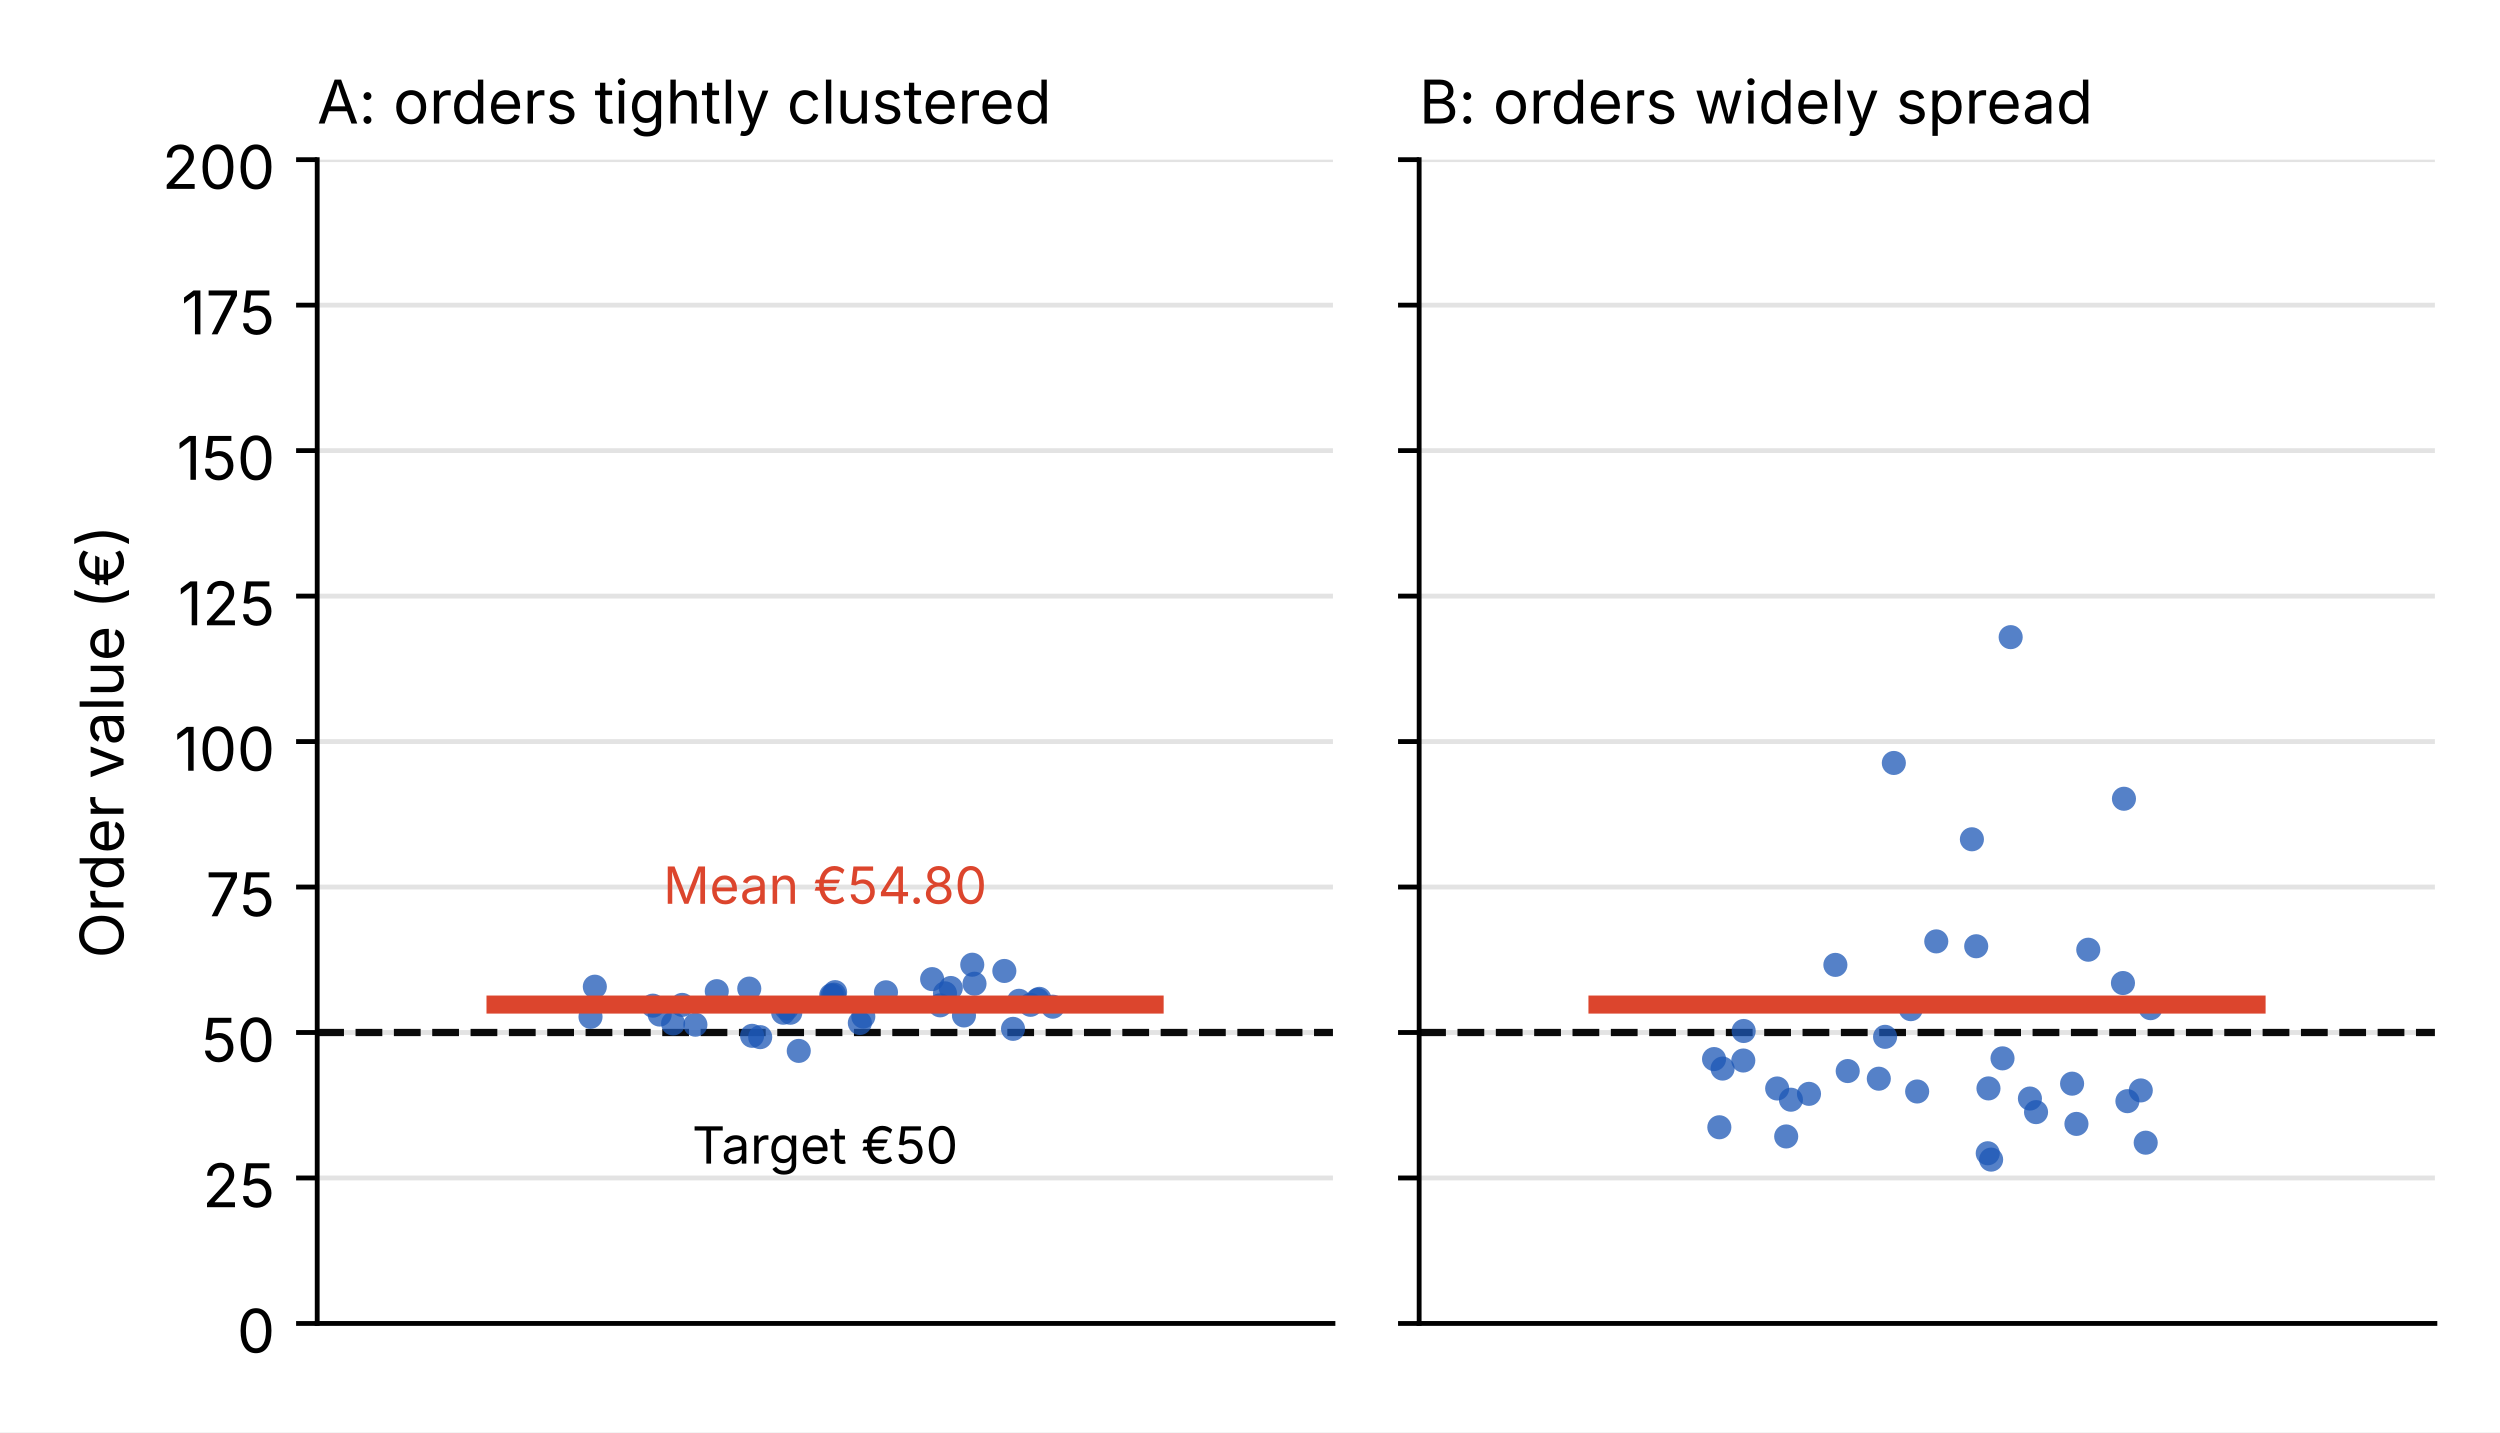
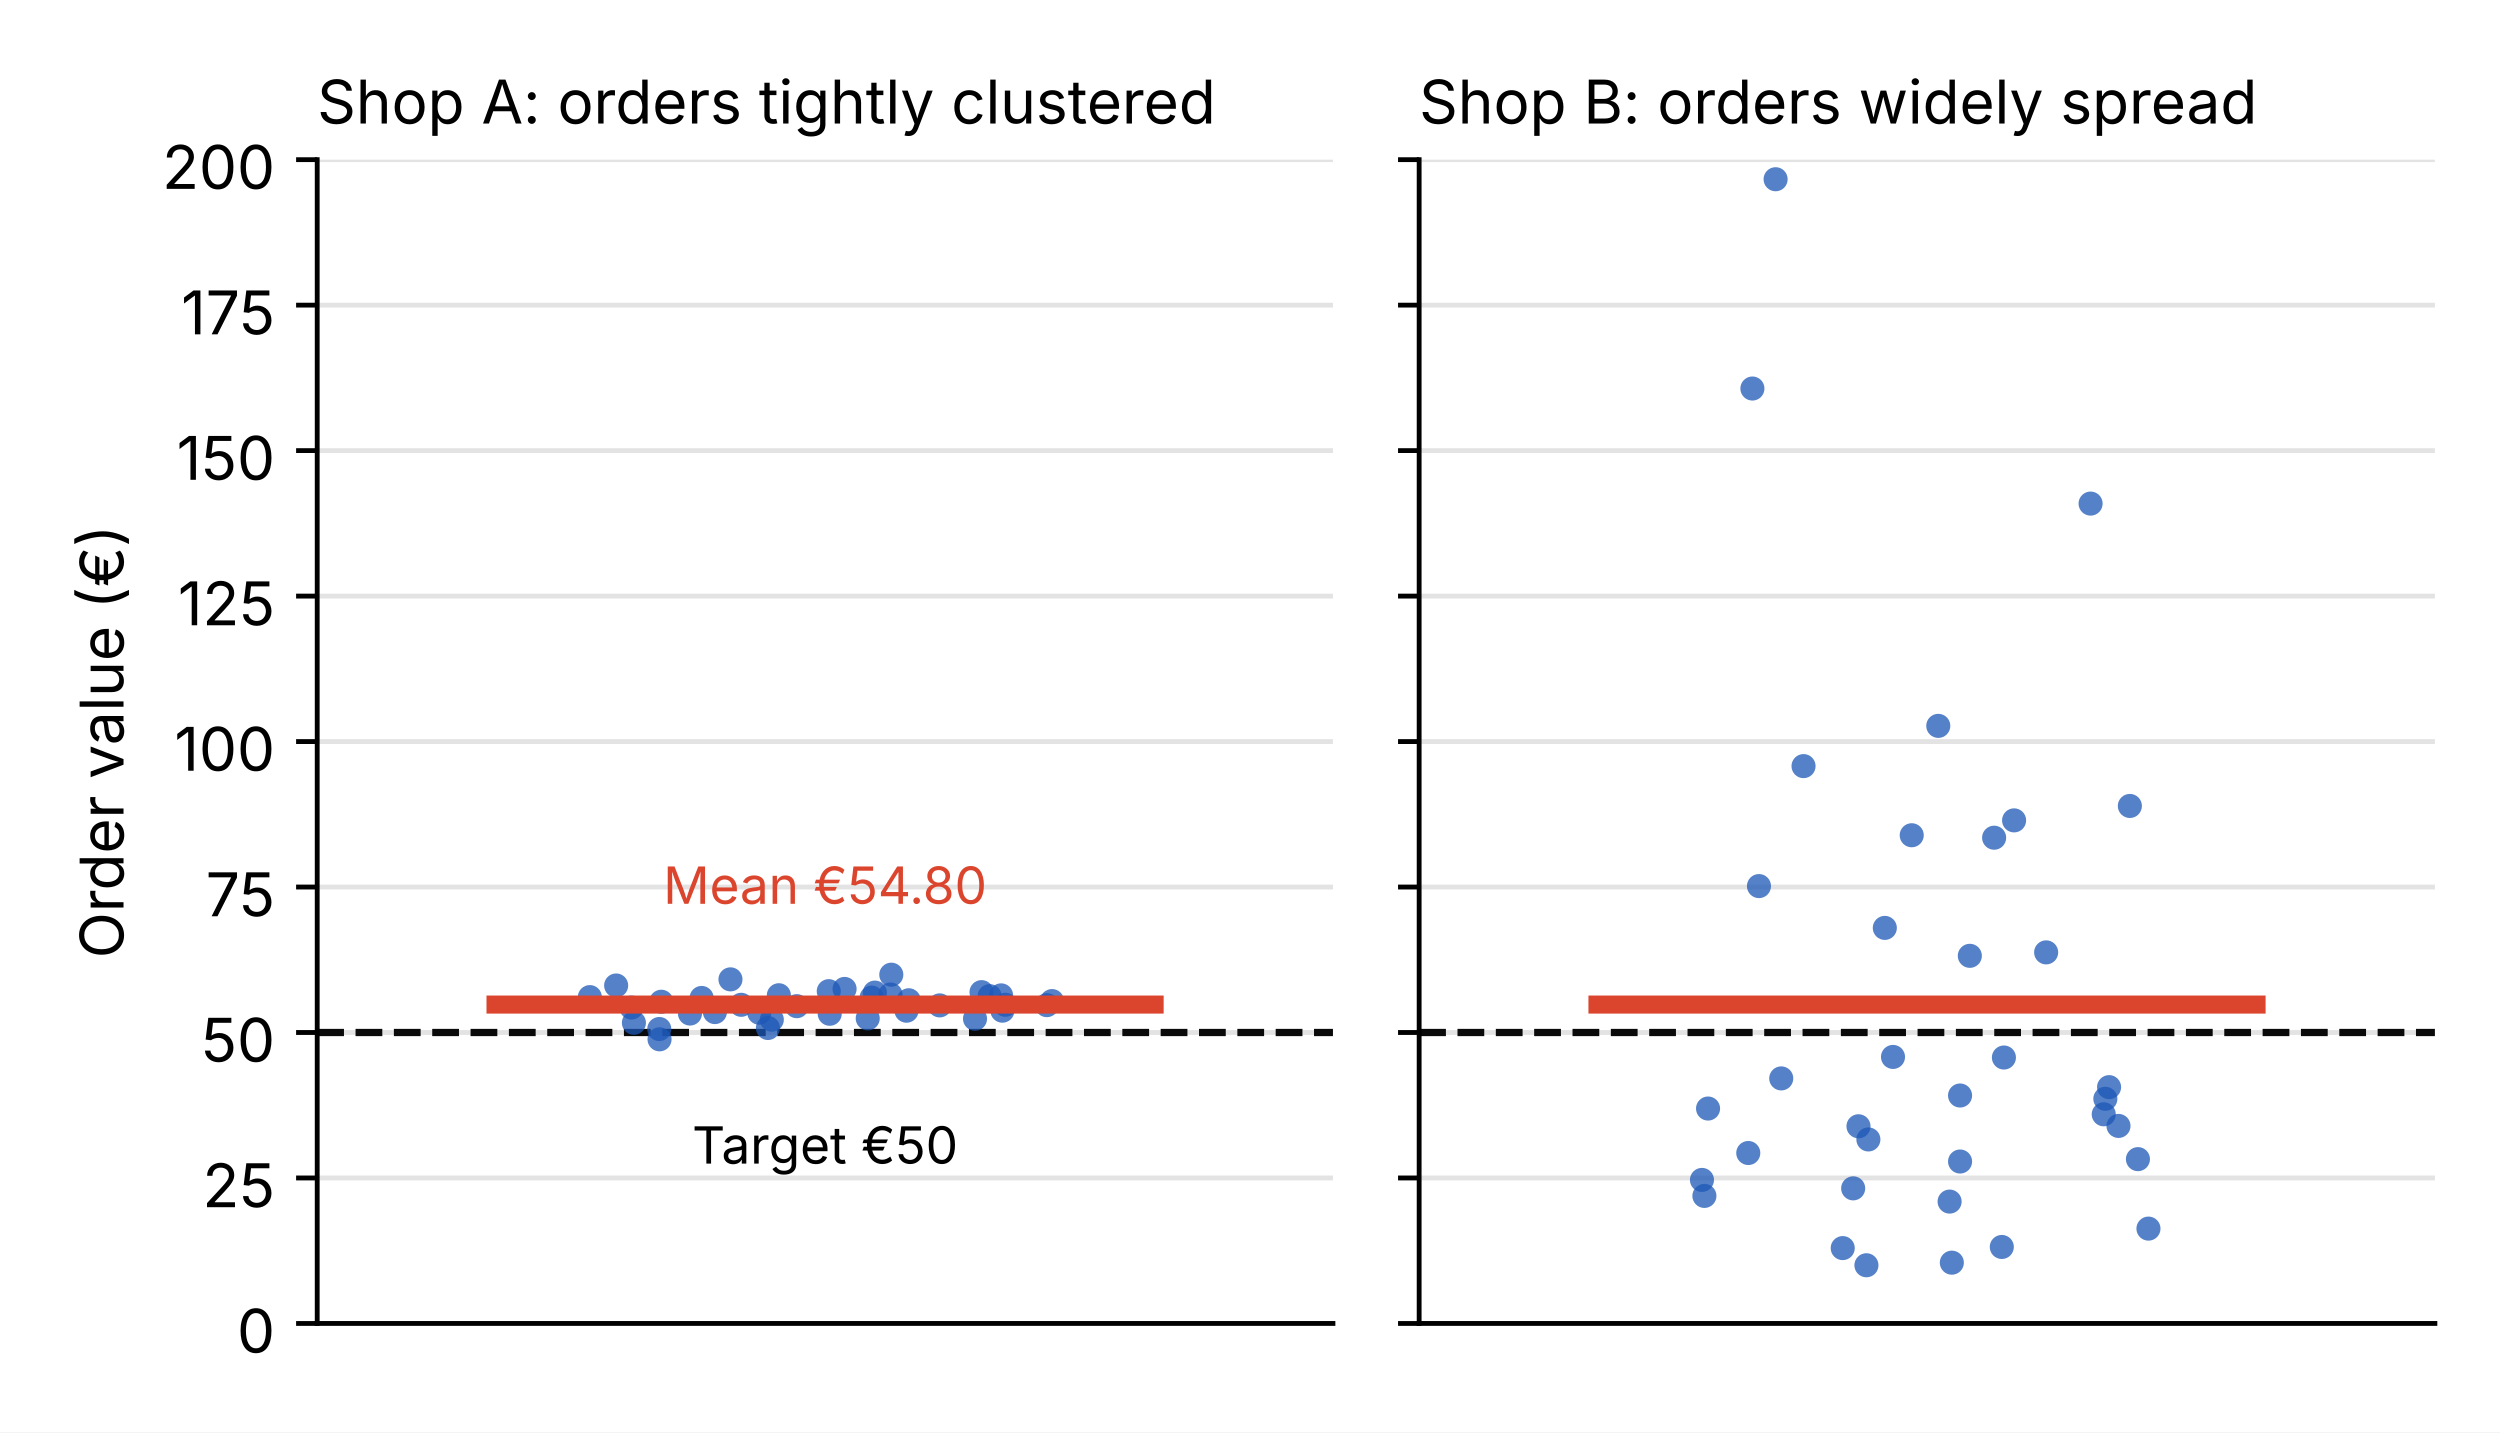
<svg xmlns="http://www.w3.org/2000/svg" xmlns:xlink="http://www.w3.org/1999/xlink" width="414.72pt" height="237.6pt" viewBox="0 0 414.72 237.6" version="1.1">
  <defs>
    <style type="text/css">*{stroke-linejoin: round; stroke-linecap: butt}</style>
  </defs>
  <g id="figure_1">
    <g id="patch_1">
      <path d="M 0 237.6  L 414.72 237.6  L 414.72 0  L 0 0  z " style="fill: #ffffff" />
    </g>
    <g id="axes_1">
      <g id="patch_2">
        <path d="M 52.62 219.544  L 221.12 219.544  L 221.12 26.488  L 52.62 26.488  z " style="fill: #ffffff" />
      </g>
      <g id="matplotlib.axis_1" />
      <g id="matplotlib.axis_2">
        <g id="ytick_1">
          <g id="line2d_1">
-             <path d="M 52.62 219.544  L 221.12 219.544  " clip-path="url(#p4b2f69dedd)" style="fill: none; stroke: #e3e3e3; stroke-width: 0.8; stroke-linecap: square" />
+             <path d="M 52.62 219.544  L 221.12 219.544  " clip-path="url(#p15bb661afb)" style="fill: none; stroke: #e3e3e3; stroke-width: 0.8; stroke-linecap: square" />
          </g>
          <g id="line2d_2">
            <defs>
-               <path id="m5f7524f76e" d="M 0 0  L -3.5 0  " style="stroke: #000000; stroke-width: 0.8" />
+               <path id="m9640edde73" d="M 0 0  L -3.5 0  " style="stroke: #000000; stroke-width: 0.8" />
            </defs>
            <g>
-               <use xlink:href="#m5f7524f76e" x="52.62" y="219.544" style="stroke: #000000; stroke-width: 0.8" />
+               <use xlink:href="#m9640edde73" x="52.62" y="219.544" style="stroke: #000000; stroke-width: 0.8" />
            </g>
          </g>
          <g id="text_1">
            <text style="font-size: 10px; font-family: 'Inter'; text-anchor: end" x="45.62" y="224.388" transform="rotate(-0 45.61961 224.3879)">0</text>
          </g>
        </g>
        <g id="ytick_2">
          <g id="line2d_3">
-             <path d="M 52.62 195.412  L 221.12 195.412  " clip-path="url(#p4b2f69dedd)" style="fill: none; stroke: #e3e3e3; stroke-width: 0.8; stroke-linecap: square" />
+             <path d="M 52.62 195.412  L 221.12 195.412  " clip-path="url(#p15bb661afb)" style="fill: none; stroke: #e3e3e3; stroke-width: 0.8; stroke-linecap: square" />
          </g>
          <g id="line2d_4">
            <g>
-               <use xlink:href="#m5f7524f76e" x="52.62" y="195.412" style="stroke: #000000; stroke-width: 0.8" />
+               <use xlink:href="#m9640edde73" x="52.62" y="195.412" style="stroke: #000000; stroke-width: 0.8" />
            </g>
          </g>
          <g id="text_2">
            <text style="font-size: 10px; font-family: 'Inter'; text-anchor: end" x="45.62" y="200.256" transform="rotate(-0 45.61961 200.2558)">25</text>
          </g>
        </g>
        <g id="ytick_3">
          <g id="line2d_5">
-             <path d="M 52.62 171.28  L 221.12 171.28  " clip-path="url(#p4b2f69dedd)" style="fill: none; stroke: #e3e3e3; stroke-width: 0.8; stroke-linecap: square" />
+             <path d="M 52.62 171.28  L 221.12 171.28  " clip-path="url(#p15bb661afb)" style="fill: none; stroke: #e3e3e3; stroke-width: 0.8; stroke-linecap: square" />
          </g>
          <g id="line2d_6">
            <g>
-               <use xlink:href="#m5f7524f76e" x="52.62" y="171.28" style="stroke: #000000; stroke-width: 0.8" />
+               <use xlink:href="#m9640edde73" x="52.62" y="171.28" style="stroke: #000000; stroke-width: 0.8" />
            </g>
          </g>
          <g id="text_3">
            <text style="font-size: 10px; font-family: 'Inter'; text-anchor: end" x="45.62" y="176.124" transform="rotate(-0 45.61961 176.1237)">50</text>
          </g>
        </g>
        <g id="ytick_4">
          <g id="line2d_7">
-             <path d="M 52.62 147.148  L 221.12 147.148  " clip-path="url(#p4b2f69dedd)" style="fill: none; stroke: #e3e3e3; stroke-width: 0.8; stroke-linecap: square" />
+             <path d="M 52.62 147.148  L 221.12 147.148  " clip-path="url(#p15bb661afb)" style="fill: none; stroke: #e3e3e3; stroke-width: 0.8; stroke-linecap: square" />
          </g>
          <g id="line2d_8">
            <g>
-               <use xlink:href="#m5f7524f76e" x="52.62" y="147.148" style="stroke: #000000; stroke-width: 0.8" />
+               <use xlink:href="#m9640edde73" x="52.62" y="147.148" style="stroke: #000000; stroke-width: 0.8" />
            </g>
          </g>
          <g id="text_4">
            <text style="font-size: 10px; font-family: 'Inter'; text-anchor: end" x="45.62" y="151.992" transform="rotate(-0 45.61961 151.9916)">75</text>
          </g>
        </g>
        <g id="ytick_5">
          <g id="line2d_9">
-             <path d="M 52.62 123.016  L 221.12 123.016  " clip-path="url(#p4b2f69dedd)" style="fill: none; stroke: #e3e3e3; stroke-width: 0.8; stroke-linecap: square" />
+             <path d="M 52.62 123.016  L 221.12 123.016  " clip-path="url(#p15bb661afb)" style="fill: none; stroke: #e3e3e3; stroke-width: 0.8; stroke-linecap: square" />
          </g>
          <g id="line2d_10">
            <g>
-               <use xlink:href="#m5f7524f76e" x="52.62" y="123.016" style="stroke: #000000; stroke-width: 0.8" />
+               <use xlink:href="#m9640edde73" x="52.62" y="123.016" style="stroke: #000000; stroke-width: 0.8" />
            </g>
          </g>
          <g id="text_5">
            <text style="font-size: 10px; font-family: 'Inter'; text-anchor: end" x="45.62" y="127.86" transform="rotate(-0 45.61961 127.8596)">100</text>
          </g>
        </g>
        <g id="ytick_6">
          <g id="line2d_11">
-             <path d="M 52.62 98.884  L 221.12 98.884  " clip-path="url(#p4b2f69dedd)" style="fill: none; stroke: #e3e3e3; stroke-width: 0.8; stroke-linecap: square" />
+             <path d="M 52.62 98.884  L 221.12 98.884  " clip-path="url(#p15bb661afb)" style="fill: none; stroke: #e3e3e3; stroke-width: 0.8; stroke-linecap: square" />
          </g>
          <g id="line2d_12">
            <g>
-               <use xlink:href="#m5f7524f76e" x="52.62" y="98.884" style="stroke: #000000; stroke-width: 0.8" />
+               <use xlink:href="#m9640edde73" x="52.62" y="98.884" style="stroke: #000000; stroke-width: 0.8" />
            </g>
          </g>
          <g id="text_6">
            <text style="font-size: 10px; font-family: 'Inter'; text-anchor: end" x="45.62" y="103.727" transform="rotate(-0 45.61961 103.7275)">125</text>
          </g>
        </g>
        <g id="ytick_7">
          <g id="line2d_13">
-             <path d="M 52.62 74.752  L 221.12 74.752  " clip-path="url(#p4b2f69dedd)" style="fill: none; stroke: #e3e3e3; stroke-width: 0.8; stroke-linecap: square" />
+             <path d="M 52.62 74.752  L 221.12 74.752  " clip-path="url(#p15bb661afb)" style="fill: none; stroke: #e3e3e3; stroke-width: 0.8; stroke-linecap: square" />
          </g>
          <g id="line2d_14">
            <g>
-               <use xlink:href="#m5f7524f76e" x="52.62" y="74.752" style="stroke: #000000; stroke-width: 0.8" />
+               <use xlink:href="#m9640edde73" x="52.62" y="74.752" style="stroke: #000000; stroke-width: 0.8" />
            </g>
          </g>
          <g id="text_7">
            <text style="font-size: 10px; font-family: 'Inter'; text-anchor: end" x="45.62" y="79.595" transform="rotate(-0 45.61961 79.59541)">150</text>
          </g>
        </g>
        <g id="ytick_8">
          <g id="line2d_15">
-             <path d="M 52.62 50.62  L 221.12 50.62  " clip-path="url(#p4b2f69dedd)" style="fill: none; stroke: #e3e3e3; stroke-width: 0.8; stroke-linecap: square" />
+             <path d="M 52.62 50.62  L 221.12 50.62  " clip-path="url(#p15bb661afb)" style="fill: none; stroke: #e3e3e3; stroke-width: 0.8; stroke-linecap: square" />
          </g>
          <g id="line2d_16">
            <g>
-               <use xlink:href="#m5f7524f76e" x="52.62" y="50.62" style="stroke: #000000; stroke-width: 0.8" />
+               <use xlink:href="#m9640edde73" x="52.62" y="50.62" style="stroke: #000000; stroke-width: 0.8" />
            </g>
          </g>
          <g id="text_8">
            <text style="font-size: 10px; font-family: 'Inter'; text-anchor: end" x="45.62" y="55.463" transform="rotate(-0 45.61961 55.46333)">175</text>
          </g>
        </g>
        <g id="ytick_9">
          <g id="line2d_17">
-             <path d="M 52.62 26.488  L 221.12 26.488  " clip-path="url(#p4b2f69dedd)" style="fill: none; stroke: #e3e3e3; stroke-width: 0.8; stroke-linecap: square" />
+             <path d="M 52.62 26.488  L 221.12 26.488  " clip-path="url(#p15bb661afb)" style="fill: none; stroke: #e3e3e3; stroke-width: 0.8; stroke-linecap: square" />
          </g>
          <g id="line2d_18">
            <g>
-               <use xlink:href="#m5f7524f76e" x="52.62" y="26.488" style="stroke: #000000; stroke-width: 0.8" />
+               <use xlink:href="#m9640edde73" x="52.62" y="26.488" style="stroke: #000000; stroke-width: 0.8" />
            </g>
          </g>
          <g id="text_9">
            <text style="font-size: 10px; font-family: 'Inter'; text-anchor: end" x="45.62" y="31.331" transform="rotate(-0 45.61961 31.33125)">200</text>
          </g>
        </g>
        <g id="text_10">
          <text style="font-size: 10px; font-family: 'Inter'; text-anchor: middle" x="20.49" y="123.016" transform="rotate(-90 20.49031 123.0158)">Order value (€)</text>
        </g>
      </g>
      <g id="line2d_19">
-         <path d="M 52.62 171.28  L 221.12 171.28  " clip-path="url(#p4b2f69dedd)" style="fill: none; stroke-dasharray: 4.44,1.92; stroke-dashoffset: 0; stroke: #0a0a0a; stroke-width: 1.2" />
+         <path d="M 52.62 171.28  L 221.12 171.28  " clip-path="url(#p15bb661afb)" style="fill: none; stroke-dasharray: 4.44,1.92; stroke-dashoffset: 0; stroke: #0a0a0a; stroke-width: 1.2" />
      </g>
      <g id="patch_3">
        <path d="M 52.62 219.544  L 52.62 26.488  " style="fill: none; stroke: #000000; stroke-width: 0.8; stroke-linejoin: miter; stroke-linecap: square" />
      </g>
      <g id="patch_4">
        <path d="M 52.62 219.544  L 221.12 219.544  " style="fill: none; stroke: #000000; stroke-width: 0.8; stroke-linejoin: miter; stroke-linecap: square" />
      </g>
      <g id="PathCollection_1">
        <defs>
-           <path id="md5ef115dc5" d="M 0 2  C 0.53 2 1.039 1.789 1.414 1.414  C 1.789 1.039 2 0.53 2 0  C 2 -0.53 1.789 -1.039 1.414 -1.414  C 1.039 -1.789 0.53 -2 0 -2  C -0.53 -2 -1.039 -1.789 -1.414 -1.414  C -1.789 -1.039 -2 -0.53 -2 0  C -2 0.53 -1.789 1.039 -1.414 1.414  C -1.039 1.789 -0.53 2 0 2  z " />
+           <path id="mc5170b9259" d="M 0 2  C 0.53 2 1.039 1.789 1.414 1.414  C 1.789 1.039 2 0.53 2 0  C 2 -0.53 1.789 -1.039 1.414 -1.414  C 1.039 -1.789 0.53 -2 0 -2  C -0.53 -2 -1.039 -1.789 -1.414 -1.414  C -1.789 -1.039 -2 -0.53 -2 0  C -2 0.53 -1.789 1.039 -1.414 1.414  C -1.039 1.789 -0.53 2 0 2  z " />
        </defs>
-         <g clip-path="url(#p4b2f69dedd)">
-           <use xlink:href="#md5ef115dc5" x="138.371" y="164.998" style="fill: #1d57b5; fill-opacity: 0.75" />
-           <use xlink:href="#md5ef115dc5" x="157.727" y="163.895" style="fill: #1d57b5; fill-opacity: 0.75" />
-           <use xlink:href="#md5ef115dc5" x="169.045" y="166.019" style="fill: #1d57b5; fill-opacity: 0.75" />
-           <use xlink:href="#md5ef115dc5" x="109.432" y="168.304" style="fill: #1d57b5; fill-opacity: 0.75" />
-           <use xlink:href="#md5ef115dc5" x="170.951" y="166.688" style="fill: #1d57b5; fill-opacity: 0.75" />
-           <use xlink:href="#md5ef115dc5" x="97.96" y="168.679" style="fill: #1d57b5; fill-opacity: 0.75" />
-           <use xlink:href="#md5ef115dc5" x="156.762" y="164.78" style="fill: #1d57b5; fill-opacity: 0.75" />
-           <use xlink:href="#md5ef115dc5" x="161.287" y="160.035" style="fill: #1d57b5; fill-opacity: 0.75" />
-           <use xlink:href="#md5ef115dc5" x="108.307" y="166.827" style="fill: #1d57b5; fill-opacity: 0.75" />
-           <use xlink:href="#md5ef115dc5" x="130.493" y="167.303" style="fill: #1d57b5; fill-opacity: 0.75" />
-           <use xlink:href="#md5ef115dc5" x="161.659" y="163.187" style="fill: #1d57b5; fill-opacity: 0.75" />
-           <use xlink:href="#md5ef115dc5" x="98.675" y="163.68" style="fill: #1d57b5; fill-opacity: 0.75" />
-           <use xlink:href="#md5ef115dc5" x="146.971" y="164.612" style="fill: #1d57b5; fill-opacity: 0.75" />
-           <use xlink:href="#md5ef115dc5" x="159.911" y="168.452" style="fill: #1d57b5; fill-opacity: 0.75" />
-           <use xlink:href="#md5ef115dc5" x="137.892" y="165.111" style="fill: #1d57b5; fill-opacity: 0.75" />
-           <use xlink:href="#md5ef115dc5" x="154.629" y="162.425" style="fill: #1d57b5; fill-opacity: 0.75" />
-           <use xlink:href="#md5ef115dc5" x="115.357" y="169.986" style="fill: #1d57b5; fill-opacity: 0.75" />
-           <use xlink:href="#md5ef115dc5" x="113.163" y="166.699" style="fill: #1d57b5; fill-opacity: 0.75" />
-           <use xlink:href="#md5ef115dc5" x="126.107" y="172.05" style="fill: #1d57b5; fill-opacity: 0.75" />
-           <use xlink:href="#md5ef115dc5" x="111.66" y="169.783" style="fill: #1d57b5; fill-opacity: 0.75" />
-           <use xlink:href="#md5ef115dc5" x="124.765" y="171.83" style="fill: #1d57b5; fill-opacity: 0.75" />
-           <use xlink:href="#md5ef115dc5" x="172.107" y="165.874" style="fill: #1d57b5; fill-opacity: 0.75" />
-           <use xlink:href="#md5ef115dc5" x="142.636" y="169.701" style="fill: #1d57b5; fill-opacity: 0.75" />
-           <use xlink:href="#md5ef115dc5" x="124.294" y="163.997" style="fill: #1d57b5; fill-opacity: 0.75" />
-           <use xlink:href="#md5ef115dc5" x="118.904" y="164.422" style="fill: #1d57b5; fill-opacity: 0.75" />
-           <use xlink:href="#md5ef115dc5" x="172.415" y="165.696" style="fill: #1d57b5; fill-opacity: 0.75" />
-           <use xlink:href="#md5ef115dc5" x="132.504" y="174.332" style="fill: #1d57b5; fill-opacity: 0.75" />
-           <use xlink:href="#md5ef115dc5" x="174.645" y="167" style="fill: #1d57b5; fill-opacity: 0.75" />
-           <use xlink:href="#md5ef115dc5" x="138.09" y="165.183" style="fill: #1d57b5; fill-opacity: 0.75" />
-           <use xlink:href="#md5ef115dc5" x="138.534" y="164.583" style="fill: #1d57b5; fill-opacity: 0.75" />
-           <use xlink:href="#md5ef115dc5" x="168.051" y="170.675" style="fill: #1d57b5; fill-opacity: 0.75" />
-           <use xlink:href="#md5ef115dc5" x="155.959" y="166.774" style="fill: #1d57b5; fill-opacity: 0.75" />
-           <use xlink:href="#md5ef115dc5" x="143.212" y="168.63" style="fill: #1d57b5; fill-opacity: 0.75" />
-           <use xlink:href="#md5ef115dc5" x="131.102" y="168.001" style="fill: #1d57b5; fill-opacity: 0.75" />
-           <use xlink:href="#md5ef115dc5" x="166.608" y="161.07" style="fill: #1d57b5; fill-opacity: 0.75" />
-           <use xlink:href="#md5ef115dc5" x="129.922" y="167.996" style="fill: #1d57b5; fill-opacity: 0.75" />
+         <g clip-path="url(#p15bb661afb)">
+           <use xlink:href="#mc5170b9259" x="97.847" y="165.41" style="fill: #1d57b5; fill-opacity: 0.75" />
+           <use xlink:href="#mc5170b9259" x="162.822" y="164.583" style="fill: #1d57b5; fill-opacity: 0.75" />
+           <use xlink:href="#mc5170b9259" x="109.699" y="166.176" style="fill: #1d57b5; fill-opacity: 0.75" />
+           <use xlink:href="#mc5170b9259" x="118.595" y="167.89" style="fill: #1d57b5; fill-opacity: 0.75" />
+           <use xlink:href="#mc5170b9259" x="166.777" y="166.678" style="fill: #1d57b5; fill-opacity: 0.75" />
+           <use xlink:href="#mc5170b9259" x="137.64" y="168.171" style="fill: #1d57b5; fill-opacity: 0.75" />
+           <use xlink:href="#mc5170b9259" x="164.167" y="165.247" style="fill: #1d57b5; fill-opacity: 0.75" />
+           <use xlink:href="#mc5170b9259" x="147.856" y="161.688" style="fill: #1d57b5; fill-opacity: 0.75" />
+           <use xlink:href="#mc5170b9259" x="155.881" y="166.782" style="fill: #1d57b5; fill-opacity: 0.75" />
+           <use xlink:href="#mc5170b9259" x="104.748" y="167.139" style="fill: #1d57b5; fill-opacity: 0.75" />
+           <use xlink:href="#mc5170b9259" x="140.105" y="164.052" style="fill: #1d57b5; fill-opacity: 0.75" />
+           <use xlink:href="#mc5170b9259" x="137.481" y="164.422" style="fill: #1d57b5; fill-opacity: 0.75" />
+           <use xlink:href="#mc5170b9259" x="166.069" y="165.121" style="fill: #1d57b5; fill-opacity: 0.75" />
+           <use xlink:href="#mc5170b9259" x="125.96" y="168.001" style="fill: #1d57b5; fill-opacity: 0.75" />
+           <use xlink:href="#mc5170b9259" x="144.59" y="165.495" style="fill: #1d57b5; fill-opacity: 0.75" />
+           <use xlink:href="#mc5170b9259" x="102.212" y="163.481" style="fill: #1d57b5; fill-opacity: 0.75" />
+           <use xlink:href="#mc5170b9259" x="128.034" y="169.151" style="fill: #1d57b5; fill-opacity: 0.75" />
+           <use xlink:href="#mc5170b9259" x="122.954" y="166.686" style="fill: #1d57b5; fill-opacity: 0.75" />
+           <use xlink:href="#mc5170b9259" x="109.364" y="170.699" style="fill: #1d57b5; fill-opacity: 0.75" />
+           <use xlink:href="#mc5170b9259" x="161.744" y="168.999" style="fill: #1d57b5; fill-opacity: 0.75" />
+           <use xlink:href="#mc5170b9259" x="127.39" y="170.534" style="fill: #1d57b5; fill-opacity: 0.75" />
+           <use xlink:href="#mc5170b9259" x="174.515" y="166.067" style="fill: #1d57b5; fill-opacity: 0.75" />
+           <use xlink:href="#mc5170b9259" x="143.946" y="168.937" style="fill: #1d57b5; fill-opacity: 0.75" />
+           <use xlink:href="#mc5170b9259" x="145.131" y="164.66" style="fill: #1d57b5; fill-opacity: 0.75" />
+           <use xlink:href="#mc5170b9259" x="147.721" y="164.978" style="fill: #1d57b5; fill-opacity: 0.75" />
+           <use xlink:href="#mc5170b9259" x="150.745" y="165.933" style="fill: #1d57b5; fill-opacity: 0.75" />
+           <use xlink:href="#mc5170b9259" x="109.41" y="172.411" style="fill: #1d57b5; fill-opacity: 0.75" />
+           <use xlink:href="#mc5170b9259" x="132.176" y="166.911" style="fill: #1d57b5; fill-opacity: 0.75" />
+           <use xlink:href="#mc5170b9259" x="116.391" y="165.549" style="fill: #1d57b5; fill-opacity: 0.75" />
+           <use xlink:href="#mc5170b9259" x="129.203" y="165.099" style="fill: #1d57b5; fill-opacity: 0.75" />
+           <use xlink:href="#mc5170b9259" x="105.157" y="169.668" style="fill: #1d57b5; fill-opacity: 0.75" />
+           <use xlink:href="#mc5170b9259" x="173.657" y="166.742" style="fill: #1d57b5; fill-opacity: 0.75" />
+           <use xlink:href="#mc5170b9259" x="114.459" y="168.134" style="fill: #1d57b5; fill-opacity: 0.75" />
+           <use xlink:href="#mc5170b9259" x="150.376" y="167.662" style="fill: #1d57b5; fill-opacity: 0.75" />
+           <use xlink:href="#mc5170b9259" x="121.176" y="162.464" style="fill: #1d57b5; fill-opacity: 0.75" />
+           <use xlink:href="#mc5170b9259" x="166.285" y="167.659" style="fill: #1d57b5; fill-opacity: 0.75" />
        </g>
      </g>
      <g id="text_11">
        <text style="font-size: 8.5px; font-family: 'Inter'; text-anchor: middle; fill: #dc452d" x="136.87" y="149.924" transform="rotate(-0 136.8697 149.924)">Mean €54.80</text>
      </g>
      <g id="text_12">
        <text style="font-size: 8.5px; font-family: 'Inter'; text-anchor: middle" x="136.87" y="193.028" transform="rotate(-0 136.8697 193.0283)">Target €50</text>
      </g>
      <g id="text_13">
-         <text style="font-size: 10px; font-family: 'Inter'; text-anchor: start" x="52.62" y="20.488" transform="rotate(-0 52.61961 20.4875)">A: orders tightly clustered</text>
+         <text style="font-size: 10px; font-family: 'Inter'; text-anchor: start" x="52.62" y="20.488" transform="rotate(-0 52.61961 20.4875)">Shop A: orders tightly clustered</text>
      </g>
      <g id="LineCollection_1">
-         <path d="M 80.703 166.647  L 193.036 166.647  " clip-path="url(#p4b2f69dedd)" style="fill: none; stroke: #dc452d; stroke-width: 3" />
+         <path d="M 80.703 166.647  L 193.036 166.647  " clip-path="url(#p15bb661afb)" style="fill: none; stroke: #dc452d; stroke-width: 3" />
      </g>
    </g>
    <g id="axes_2">
      <g id="patch_5">
        <path d="M 235.42 219.544  L 403.92 219.544  L 403.92 26.488  L 235.42 26.488  z " style="fill: #ffffff" />
      </g>
      <g id="matplotlib.axis_3" />
      <g id="matplotlib.axis_4">
        <g id="ytick_10">
          <g id="line2d_20">
-             <path d="M 235.42 219.544  L 403.92 219.544  " clip-path="url(#pf989ae03c2)" style="fill: none; stroke: #e3e3e3; stroke-width: 0.8; stroke-linecap: square" />
+             <path d="M 235.42 219.544  L 403.92 219.544  " clip-path="url(#p692a80f249)" style="fill: none; stroke: #e3e3e3; stroke-width: 0.8; stroke-linecap: square" />
          </g>
          <g id="line2d_21">
            <g>
-               <use xlink:href="#m5f7524f76e" x="235.42" y="219.544" style="stroke: #000000; stroke-width: 0.8" />
+               <use xlink:href="#m9640edde73" x="235.42" y="219.544" style="stroke: #000000; stroke-width: 0.8" />
            </g>
          </g>
        </g>
        <g id="ytick_11">
          <g id="line2d_22">
-             <path d="M 235.42 195.412  L 403.92 195.412  " clip-path="url(#pf989ae03c2)" style="fill: none; stroke: #e3e3e3; stroke-width: 0.8; stroke-linecap: square" />
+             <path d="M 235.42 195.412  L 403.92 195.412  " clip-path="url(#p692a80f249)" style="fill: none; stroke: #e3e3e3; stroke-width: 0.8; stroke-linecap: square" />
          </g>
          <g id="line2d_23">
            <g>
-               <use xlink:href="#m5f7524f76e" x="235.42" y="195.412" style="stroke: #000000; stroke-width: 0.8" />
+               <use xlink:href="#m9640edde73" x="235.42" y="195.412" style="stroke: #000000; stroke-width: 0.8" />
            </g>
          </g>
        </g>
        <g id="ytick_12">
          <g id="line2d_24">
-             <path d="M 235.42 171.28  L 403.92 171.28  " clip-path="url(#pf989ae03c2)" style="fill: none; stroke: #e3e3e3; stroke-width: 0.8; stroke-linecap: square" />
+             <path d="M 235.42 171.28  L 403.92 171.28  " clip-path="url(#p692a80f249)" style="fill: none; stroke: #e3e3e3; stroke-width: 0.8; stroke-linecap: square" />
          </g>
          <g id="line2d_25">
            <g>
-               <use xlink:href="#m5f7524f76e" x="235.42" y="171.28" style="stroke: #000000; stroke-width: 0.8" />
+               <use xlink:href="#m9640edde73" x="235.42" y="171.28" style="stroke: #000000; stroke-width: 0.8" />
            </g>
          </g>
        </g>
        <g id="ytick_13">
          <g id="line2d_26">
-             <path d="M 235.42 147.148  L 403.92 147.148  " clip-path="url(#pf989ae03c2)" style="fill: none; stroke: #e3e3e3; stroke-width: 0.8; stroke-linecap: square" />
+             <path d="M 235.42 147.148  L 403.92 147.148  " clip-path="url(#p692a80f249)" style="fill: none; stroke: #e3e3e3; stroke-width: 0.8; stroke-linecap: square" />
          </g>
          <g id="line2d_27">
            <g>
-               <use xlink:href="#m5f7524f76e" x="235.42" y="147.148" style="stroke: #000000; stroke-width: 0.8" />
+               <use xlink:href="#m9640edde73" x="235.42" y="147.148" style="stroke: #000000; stroke-width: 0.8" />
            </g>
          </g>
        </g>
        <g id="ytick_14">
          <g id="line2d_28">
-             <path d="M 235.42 123.016  L 403.92 123.016  " clip-path="url(#pf989ae03c2)" style="fill: none; stroke: #e3e3e3; stroke-width: 0.8; stroke-linecap: square" />
+             <path d="M 235.42 123.016  L 403.92 123.016  " clip-path="url(#p692a80f249)" style="fill: none; stroke: #e3e3e3; stroke-width: 0.8; stroke-linecap: square" />
          </g>
          <g id="line2d_29">
            <g>
-               <use xlink:href="#m5f7524f76e" x="235.42" y="123.016" style="stroke: #000000; stroke-width: 0.8" />
+               <use xlink:href="#m9640edde73" x="235.42" y="123.016" style="stroke: #000000; stroke-width: 0.8" />
            </g>
          </g>
        </g>
        <g id="ytick_15">
          <g id="line2d_30">
-             <path d="M 235.42 98.884  L 403.92 98.884  " clip-path="url(#pf989ae03c2)" style="fill: none; stroke: #e3e3e3; stroke-width: 0.8; stroke-linecap: square" />
+             <path d="M 235.42 98.884  L 403.92 98.884  " clip-path="url(#p692a80f249)" style="fill: none; stroke: #e3e3e3; stroke-width: 0.8; stroke-linecap: square" />
          </g>
          <g id="line2d_31">
            <g>
-               <use xlink:href="#m5f7524f76e" x="235.42" y="98.884" style="stroke: #000000; stroke-width: 0.8" />
+               <use xlink:href="#m9640edde73" x="235.42" y="98.884" style="stroke: #000000; stroke-width: 0.8" />
            </g>
          </g>
        </g>
        <g id="ytick_16">
          <g id="line2d_32">
-             <path d="M 235.42 74.752  L 403.92 74.752  " clip-path="url(#pf989ae03c2)" style="fill: none; stroke: #e3e3e3; stroke-width: 0.8; stroke-linecap: square" />
+             <path d="M 235.42 74.752  L 403.92 74.752  " clip-path="url(#p692a80f249)" style="fill: none; stroke: #e3e3e3; stroke-width: 0.8; stroke-linecap: square" />
          </g>
          <g id="line2d_33">
            <g>
-               <use xlink:href="#m5f7524f76e" x="235.42" y="74.752" style="stroke: #000000; stroke-width: 0.8" />
+               <use xlink:href="#m9640edde73" x="235.42" y="74.752" style="stroke: #000000; stroke-width: 0.8" />
            </g>
          </g>
        </g>
        <g id="ytick_17">
          <g id="line2d_34">
-             <path d="M 235.42 50.62  L 403.92 50.62  " clip-path="url(#pf989ae03c2)" style="fill: none; stroke: #e3e3e3; stroke-width: 0.8; stroke-linecap: square" />
+             <path d="M 235.42 50.62  L 403.92 50.62  " clip-path="url(#p692a80f249)" style="fill: none; stroke: #e3e3e3; stroke-width: 0.8; stroke-linecap: square" />
          </g>
          <g id="line2d_35">
            <g>
-               <use xlink:href="#m5f7524f76e" x="235.42" y="50.62" style="stroke: #000000; stroke-width: 0.8" />
+               <use xlink:href="#m9640edde73" x="235.42" y="50.62" style="stroke: #000000; stroke-width: 0.8" />
            </g>
          </g>
        </g>
        <g id="ytick_18">
          <g id="line2d_36">
-             <path d="M 235.42 26.488  L 403.92 26.488  " clip-path="url(#pf989ae03c2)" style="fill: none; stroke: #e3e3e3; stroke-width: 0.8; stroke-linecap: square" />
+             <path d="M 235.42 26.488  L 403.92 26.488  " clip-path="url(#p692a80f249)" style="fill: none; stroke: #e3e3e3; stroke-width: 0.8; stroke-linecap: square" />
          </g>
          <g id="line2d_37">
            <g>
-               <use xlink:href="#m5f7524f76e" x="235.42" y="26.488" style="stroke: #000000; stroke-width: 0.8" />
+               <use xlink:href="#m9640edde73" x="235.42" y="26.488" style="stroke: #000000; stroke-width: 0.8" />
            </g>
          </g>
        </g>
      </g>
      <g id="line2d_38">
-         <path d="M 235.42 171.28  L 403.92 171.28  " clip-path="url(#pf989ae03c2)" style="fill: none; stroke-dasharray: 4.44,1.92; stroke-dashoffset: 0; stroke: #0a0a0a; stroke-width: 1.2" />
+         <path d="M 235.42 171.28  L 403.92 171.28  " clip-path="url(#p692a80f249)" style="fill: none; stroke-dasharray: 4.44,1.92; stroke-dashoffset: 0; stroke: #0a0a0a; stroke-width: 1.2" />
      </g>
      <g id="patch_6">
        <path d="M 235.42 219.544  L 235.42 26.488  " style="fill: none; stroke: #000000; stroke-width: 0.8; stroke-linejoin: miter; stroke-linecap: square" />
      </g>
      <g id="patch_7">
        <path d="M 235.42 219.544  L 403.92 219.544  " style="fill: none; stroke: #000000; stroke-width: 0.8; stroke-linejoin: miter; stroke-linecap: square" />
      </g>
      <g id="PathCollection_2">
-         <g clip-path="url(#pf989ae03c2)">
-           <use xlink:href="#md5ef115dc5" x="352.913" y="182.671" style="fill: #1d57b5; fill-opacity: 0.75" />
-           <use xlink:href="#md5ef115dc5" x="285.757" y="177.265" style="fill: #1d57b5; fill-opacity: 0.75" />
-           <use xlink:href="#md5ef115dc5" x="314.165" y="126.566" style="fill: #1d57b5; fill-opacity: 0.75" />
-           <use xlink:href="#md5ef115dc5" x="321.204" y="156.166" style="fill: #1d57b5; fill-opacity: 0.75" />
-           <use xlink:href="#md5ef115dc5" x="355.129" y="180.889" style="fill: #1d57b5; fill-opacity: 0.75" />
-           <use xlink:href="#md5ef115dc5" x="300.09" y="181.457" style="fill: #1d57b5; fill-opacity: 0.75" />
-           <use xlink:href="#md5ef115dc5" x="343.735" y="179.767" style="fill: #1d57b5; fill-opacity: 0.75" />
-           <use xlink:href="#md5ef115dc5" x="333.546" y="105.695" style="fill: #1d57b5; fill-opacity: 0.75" />
-           <use xlink:href="#md5ef115dc5" x="336.74" y="182.233" style="fill: #1d57b5; fill-opacity: 0.75" />
-           <use xlink:href="#md5ef115dc5" x="329.863" y="180.555" style="fill: #1d57b5; fill-opacity: 0.75" />
-           <use xlink:href="#md5ef115dc5" x="356.75" y="167.244" style="fill: #1d57b5; fill-opacity: 0.75" />
-           <use xlink:href="#md5ef115dc5" x="306.513" y="177.675" style="fill: #1d57b5; fill-opacity: 0.75" />
-           <use xlink:href="#md5ef115dc5" x="311.671" y="178.944" style="fill: #1d57b5; fill-opacity: 0.75" />
-           <use xlink:href="#md5ef115dc5" x="296.309" y="188.524" style="fill: #1d57b5; fill-opacity: 0.75" />
-           <use xlink:href="#md5ef115dc5" x="284.34" y="175.686" style="fill: #1d57b5; fill-opacity: 0.75" />
-           <use xlink:href="#md5ef115dc5" x="297.095" y="182.429" style="fill: #1d57b5; fill-opacity: 0.75" />
-           <use xlink:href="#md5ef115dc5" x="352.339" y="132.504" style="fill: #1d57b5; fill-opacity: 0.75" />
-           <use xlink:href="#md5ef115dc5" x="346.419" y="157.547" style="fill: #1d57b5; fill-opacity: 0.75" />
-           <use xlink:href="#md5ef115dc5" x="289.192" y="175.927" style="fill: #1d57b5; fill-opacity: 0.75" />
-           <use xlink:href="#md5ef115dc5" x="327.83" y="156.972" style="fill: #1d57b5; fill-opacity: 0.75" />
-           <use xlink:href="#md5ef115dc5" x="318.034" y="181.065" style="fill: #1d57b5; fill-opacity: 0.75" />
-           <use xlink:href="#md5ef115dc5" x="327.115" y="139.227" style="fill: #1d57b5; fill-opacity: 0.75" />
-           <use xlink:href="#md5ef115dc5" x="332.194" y="175.568" style="fill: #1d57b5; fill-opacity: 0.75" />
-           <use xlink:href="#md5ef115dc5" x="304.467" y="160.063" style="fill: #1d57b5; fill-opacity: 0.75" />
-           <use xlink:href="#md5ef115dc5" x="355.947" y="189.558" style="fill: #1d57b5; fill-opacity: 0.75" />
-           <use xlink:href="#md5ef115dc5" x="316.984" y="167.407" style="fill: #1d57b5; fill-opacity: 0.75" />
-           <use xlink:href="#md5ef115dc5" x="329.743" y="191.312" style="fill: #1d57b5; fill-opacity: 0.75" />
-           <use xlink:href="#md5ef115dc5" x="330.303" y="192.366" style="fill: #1d57b5; fill-opacity: 0.75" />
-           <use xlink:href="#md5ef115dc5" x="294.813" y="180.566" style="fill: #1d57b5; fill-opacity: 0.75" />
-           <use xlink:href="#md5ef115dc5" x="285.218" y="187" style="fill: #1d57b5; fill-opacity: 0.75" />
-           <use xlink:href="#md5ef115dc5" x="312.712" y="171.997" style="fill: #1d57b5; fill-opacity: 0.75" />
-           <use xlink:href="#md5ef115dc5" x="340.431" y="11.404" style="fill: #1d57b5; fill-opacity: 0.75" />
-           <use xlink:href="#md5ef115dc5" x="344.457" y="186.442" style="fill: #1d57b5; fill-opacity: 0.75" />
-           <use xlink:href="#md5ef115dc5" x="337.755" y="184.488" style="fill: #1d57b5; fill-opacity: 0.75" />
-           <use xlink:href="#md5ef115dc5" x="289.255" y="171.03" style="fill: #1d57b5; fill-opacity: 0.75" />
-           <use xlink:href="#md5ef115dc5" x="352.173" y="163.073" style="fill: #1d57b5; fill-opacity: 0.75" />
+         <g clip-path="url(#p692a80f249)">
+           <use xlink:href="#mc5170b9259" x="332.425" y="175.43" style="fill: #1d57b5; fill-opacity: 0.75" />
+           <use xlink:href="#mc5170b9259" x="290.703" y="64.452" style="fill: #1d57b5; fill-opacity: 0.75" />
+           <use xlink:href="#mc5170b9259" x="346.804" y="83.54" style="fill: #1d57b5; fill-opacity: 0.75" />
+           <use xlink:href="#mc5170b9259" x="354.658" y="192.287" style="fill: #1d57b5; fill-opacity: 0.75" />
+           <use xlink:href="#mc5170b9259" x="351.431" y="186.777" style="fill: #1d57b5; fill-opacity: 0.75" />
+           <use xlink:href="#mc5170b9259" x="325.152" y="192.681" style="fill: #1d57b5; fill-opacity: 0.75" />
+           <use xlink:href="#mc5170b9259" x="291.791" y="146.991" style="fill: #1d57b5; fill-opacity: 0.75" />
+           <use xlink:href="#mc5170b9259" x="295.487" y="178.895" style="fill: #1d57b5; fill-opacity: 0.75" />
+           <use xlink:href="#mc5170b9259" x="353.318" y="133.698" style="fill: #1d57b5; fill-opacity: 0.75" />
+           <use xlink:href="#mc5170b9259" x="323.785" y="209.461" style="fill: #1d57b5; fill-opacity: 0.75" />
+           <use xlink:href="#mc5170b9259" x="294.551" y="29.733" style="fill: #1d57b5; fill-opacity: 0.75" />
+           <use xlink:href="#mc5170b9259" x="349.87" y="180.346" style="fill: #1d57b5; fill-opacity: 0.75" />
+           <use xlink:href="#mc5170b9259" x="330.802" y="138.966" style="fill: #1d57b5; fill-opacity: 0.75" />
+           <use xlink:href="#mc5170b9259" x="325.15" y="181.732" style="fill: #1d57b5; fill-opacity: 0.75" />
+           <use xlink:href="#mc5170b9259" x="309.942" y="189.021" style="fill: #1d57b5; fill-opacity: 0.75" />
+           <use xlink:href="#mc5170b9259" x="312.668" y="153.928" style="fill: #1d57b5; fill-opacity: 0.75" />
+           <use xlink:href="#mc5170b9259" x="299.185" y="127.089" style="fill: #1d57b5; fill-opacity: 0.75" />
+           <use xlink:href="#mc5170b9259" x="283.346" y="183.893" style="fill: #1d57b5; fill-opacity: 0.75" />
+           <use xlink:href="#mc5170b9259" x="349.253" y="182.277" style="fill: #1d57b5; fill-opacity: 0.75" />
+           <use xlink:href="#mc5170b9259" x="317.132" y="138.558" style="fill: #1d57b5; fill-opacity: 0.75" />
+           <use xlink:href="#mc5170b9259" x="323.416" y="199.329" style="fill: #1d57b5; fill-opacity: 0.75" />
+           <use xlink:href="#mc5170b9259" x="305.686" y="207.044" style="fill: #1d57b5; fill-opacity: 0.75" />
+           <use xlink:href="#mc5170b9259" x="339.432" y="157.988" style="fill: #1d57b5; fill-opacity: 0.75" />
+           <use xlink:href="#mc5170b9259" x="282.335" y="195.735" style="fill: #1d57b5; fill-opacity: 0.75" />
+           <use xlink:href="#mc5170b9259" x="309.619" y="209.891" style="fill: #1d57b5; fill-opacity: 0.75" />
+           <use xlink:href="#mc5170b9259" x="282.74" y="198.388" style="fill: #1d57b5; fill-opacity: 0.75" />
+           <use xlink:href="#mc5170b9259" x="290.017" y="191.27" style="fill: #1d57b5; fill-opacity: 0.75" />
+           <use xlink:href="#mc5170b9259" x="356.403" y="203.812" style="fill: #1d57b5; fill-opacity: 0.75" />
+           <use xlink:href="#mc5170b9259" x="332.075" y="206.855" style="fill: #1d57b5; fill-opacity: 0.75" />
+           <use xlink:href="#mc5170b9259" x="314.026" y="175.332" style="fill: #1d57b5; fill-opacity: 0.75" />
+           <use xlink:href="#mc5170b9259" x="321.537" y="120.413" style="fill: #1d57b5; fill-opacity: 0.75" />
+           <use xlink:href="#mc5170b9259" x="348.985" y="184.848" style="fill: #1d57b5; fill-opacity: 0.75" />
+           <use xlink:href="#mc5170b9259" x="307.42" y="197.133" style="fill: #1d57b5; fill-opacity: 0.75" />
+           <use xlink:href="#mc5170b9259" x="326.77" y="158.56" style="fill: #1d57b5; fill-opacity: 0.75" />
+           <use xlink:href="#mc5170b9259" x="334.114" y="136.09" style="fill: #1d57b5; fill-opacity: 0.75" />
+           <use xlink:href="#mc5170b9259" x="308.301" y="186.836" style="fill: #1d57b5; fill-opacity: 0.75" />
        </g>
      </g>
      <g id="text_14">
-         <text style="font-size: 10px; font-family: 'Inter'; text-anchor: start" x="235.42" y="20.488" transform="rotate(-0 235.4198 20.4875)">B: orders widely spread</text>
+         <text style="font-size: 10px; font-family: 'Inter'; text-anchor: start" x="235.42" y="20.488" transform="rotate(-0 235.4198 20.4875)">Shop B: orders widely spread</text>
      </g>
      <g id="LineCollection_2">
-         <path d="M 263.503 166.647  L 375.837 166.647  " clip-path="url(#pf989ae03c2)" style="fill: none; stroke: #dc452d; stroke-width: 3" />
+         <path d="M 263.503 166.647  L 375.837 166.647  " clip-path="url(#p692a80f249)" style="fill: none; stroke: #dc452d; stroke-width: 3" />
      </g>
    </g>
  </g>
  <defs>
-     <clipPath id="p4b2f69dedd">
+     <clipPath id="p15bb661afb">
      <rect x="52.62" y="26.488" width="168.5" height="193.057" />
    </clipPath>
-     <clipPath id="pf989ae03c2">
+     <clipPath id="p692a80f249">
      <rect x="235.42" y="26.488" width="168.5" height="193.057" />
    </clipPath>
  </defs>
</svg>
